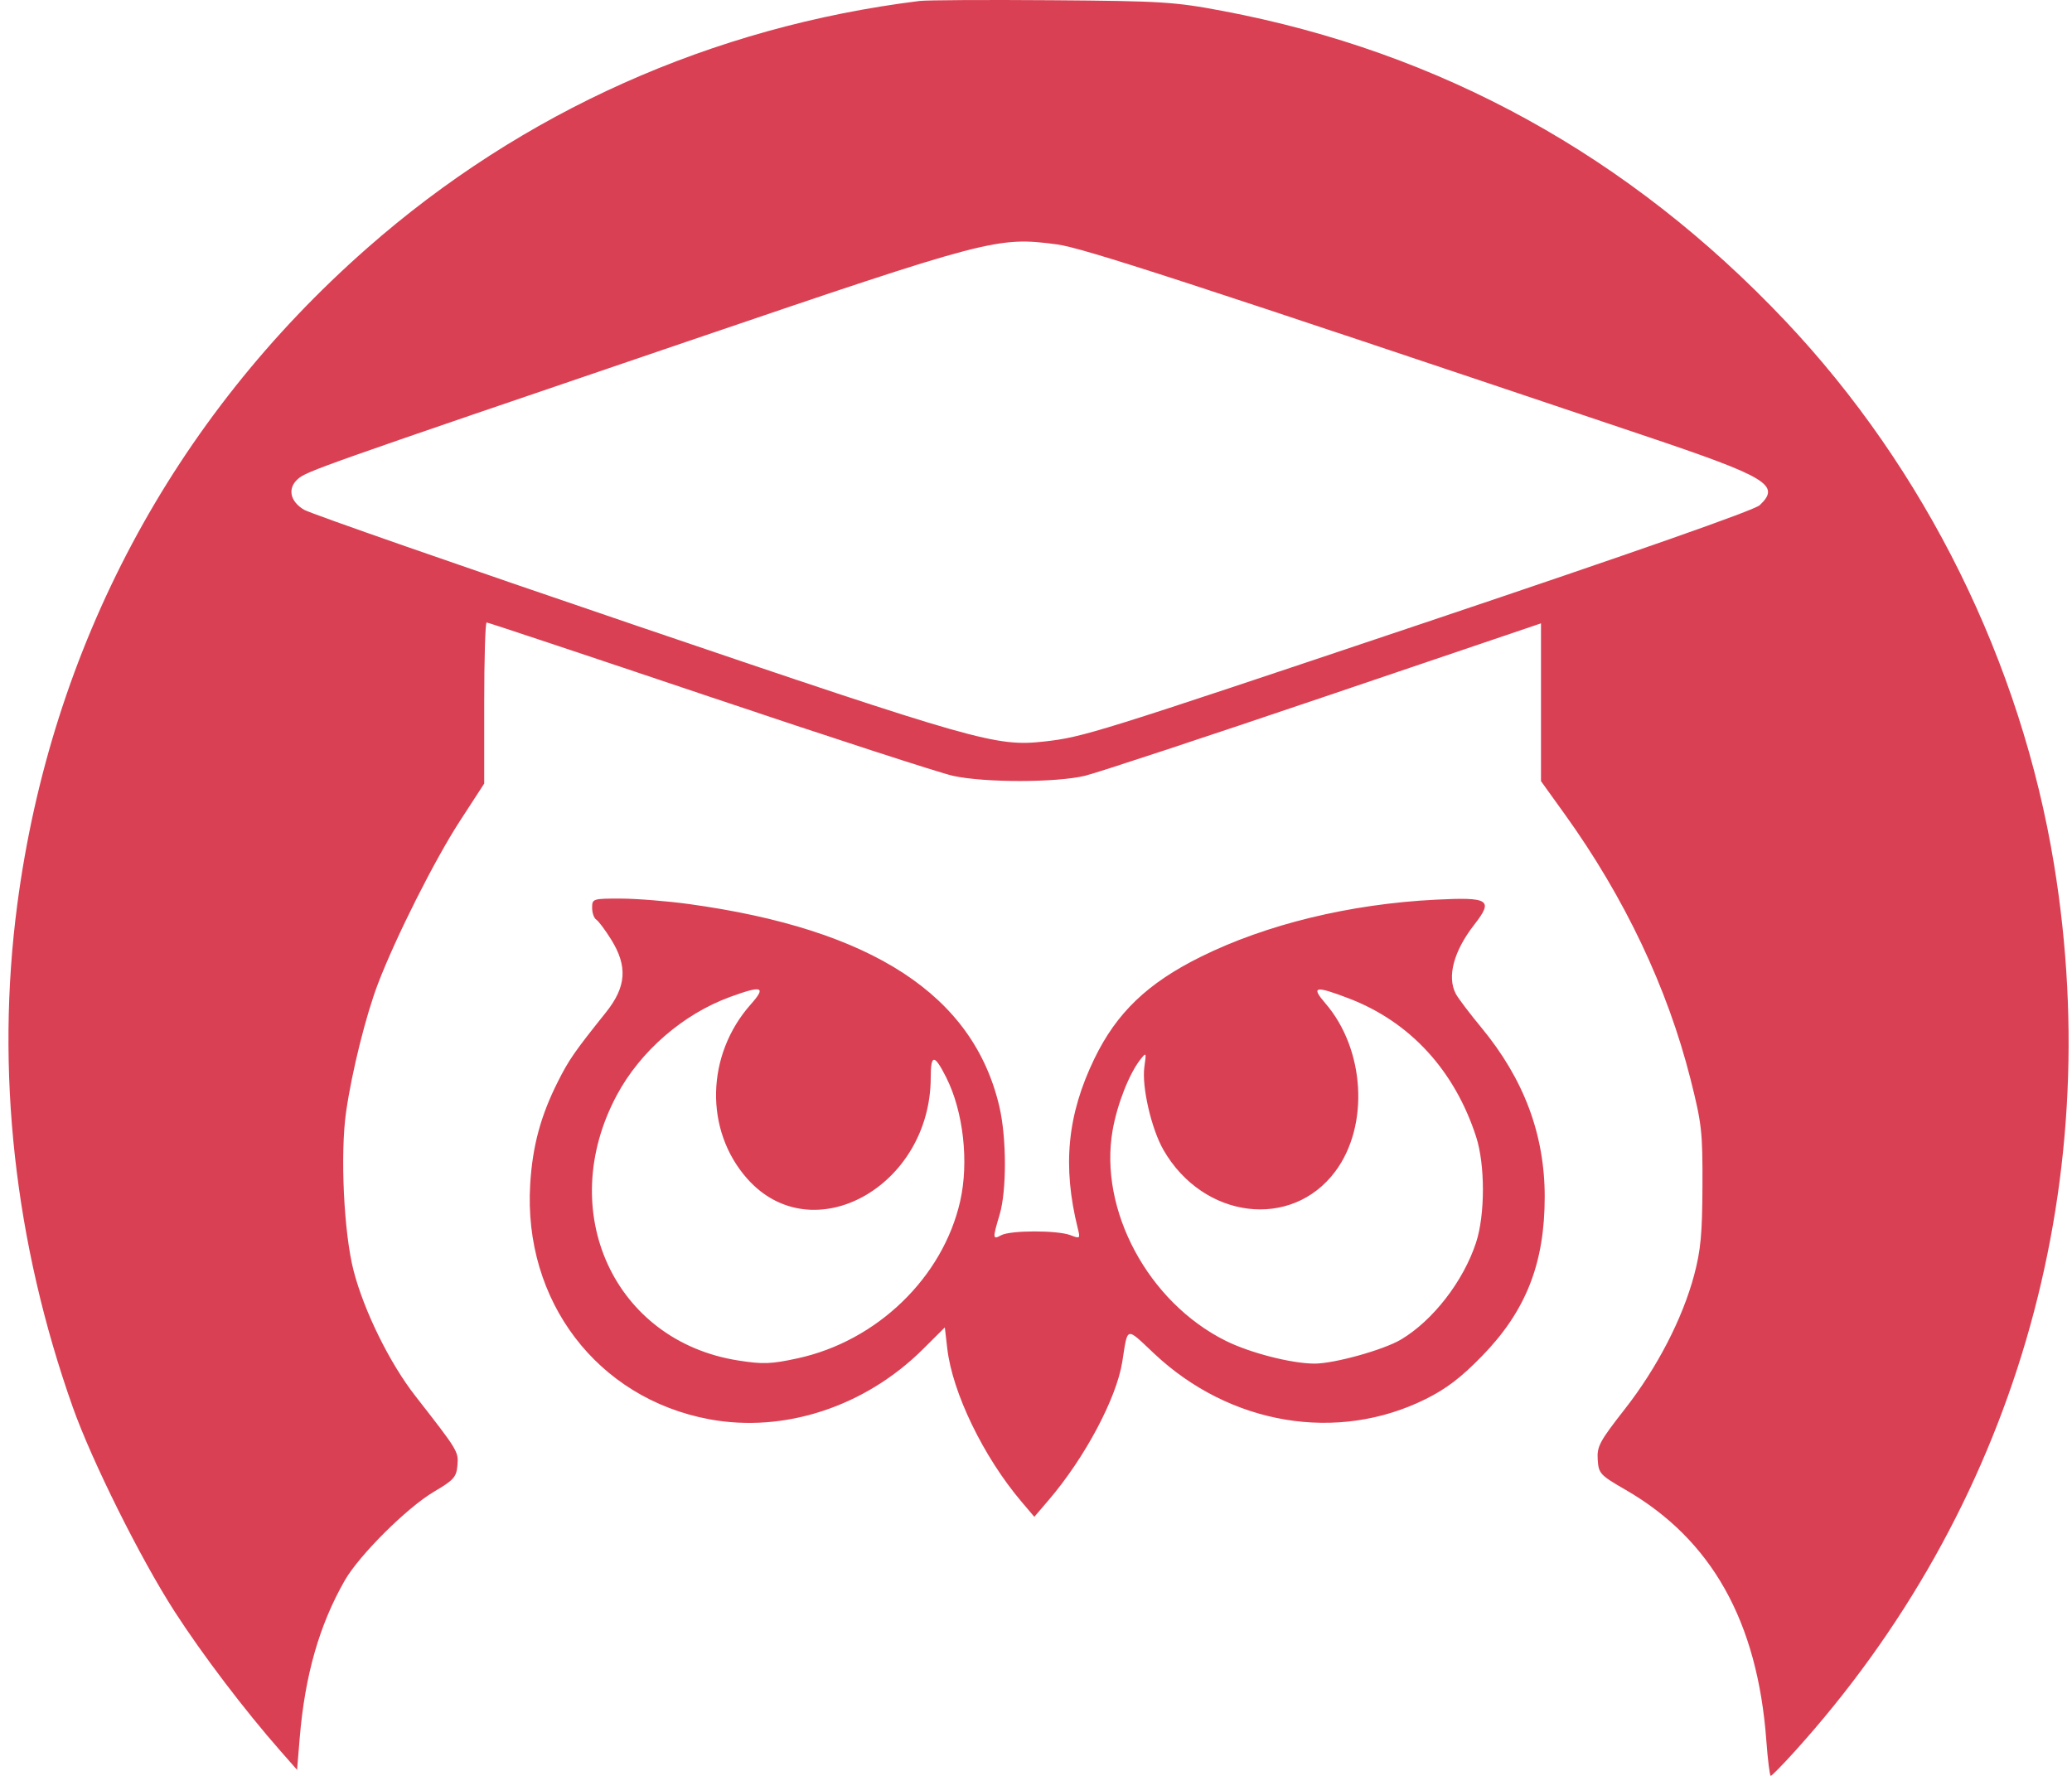
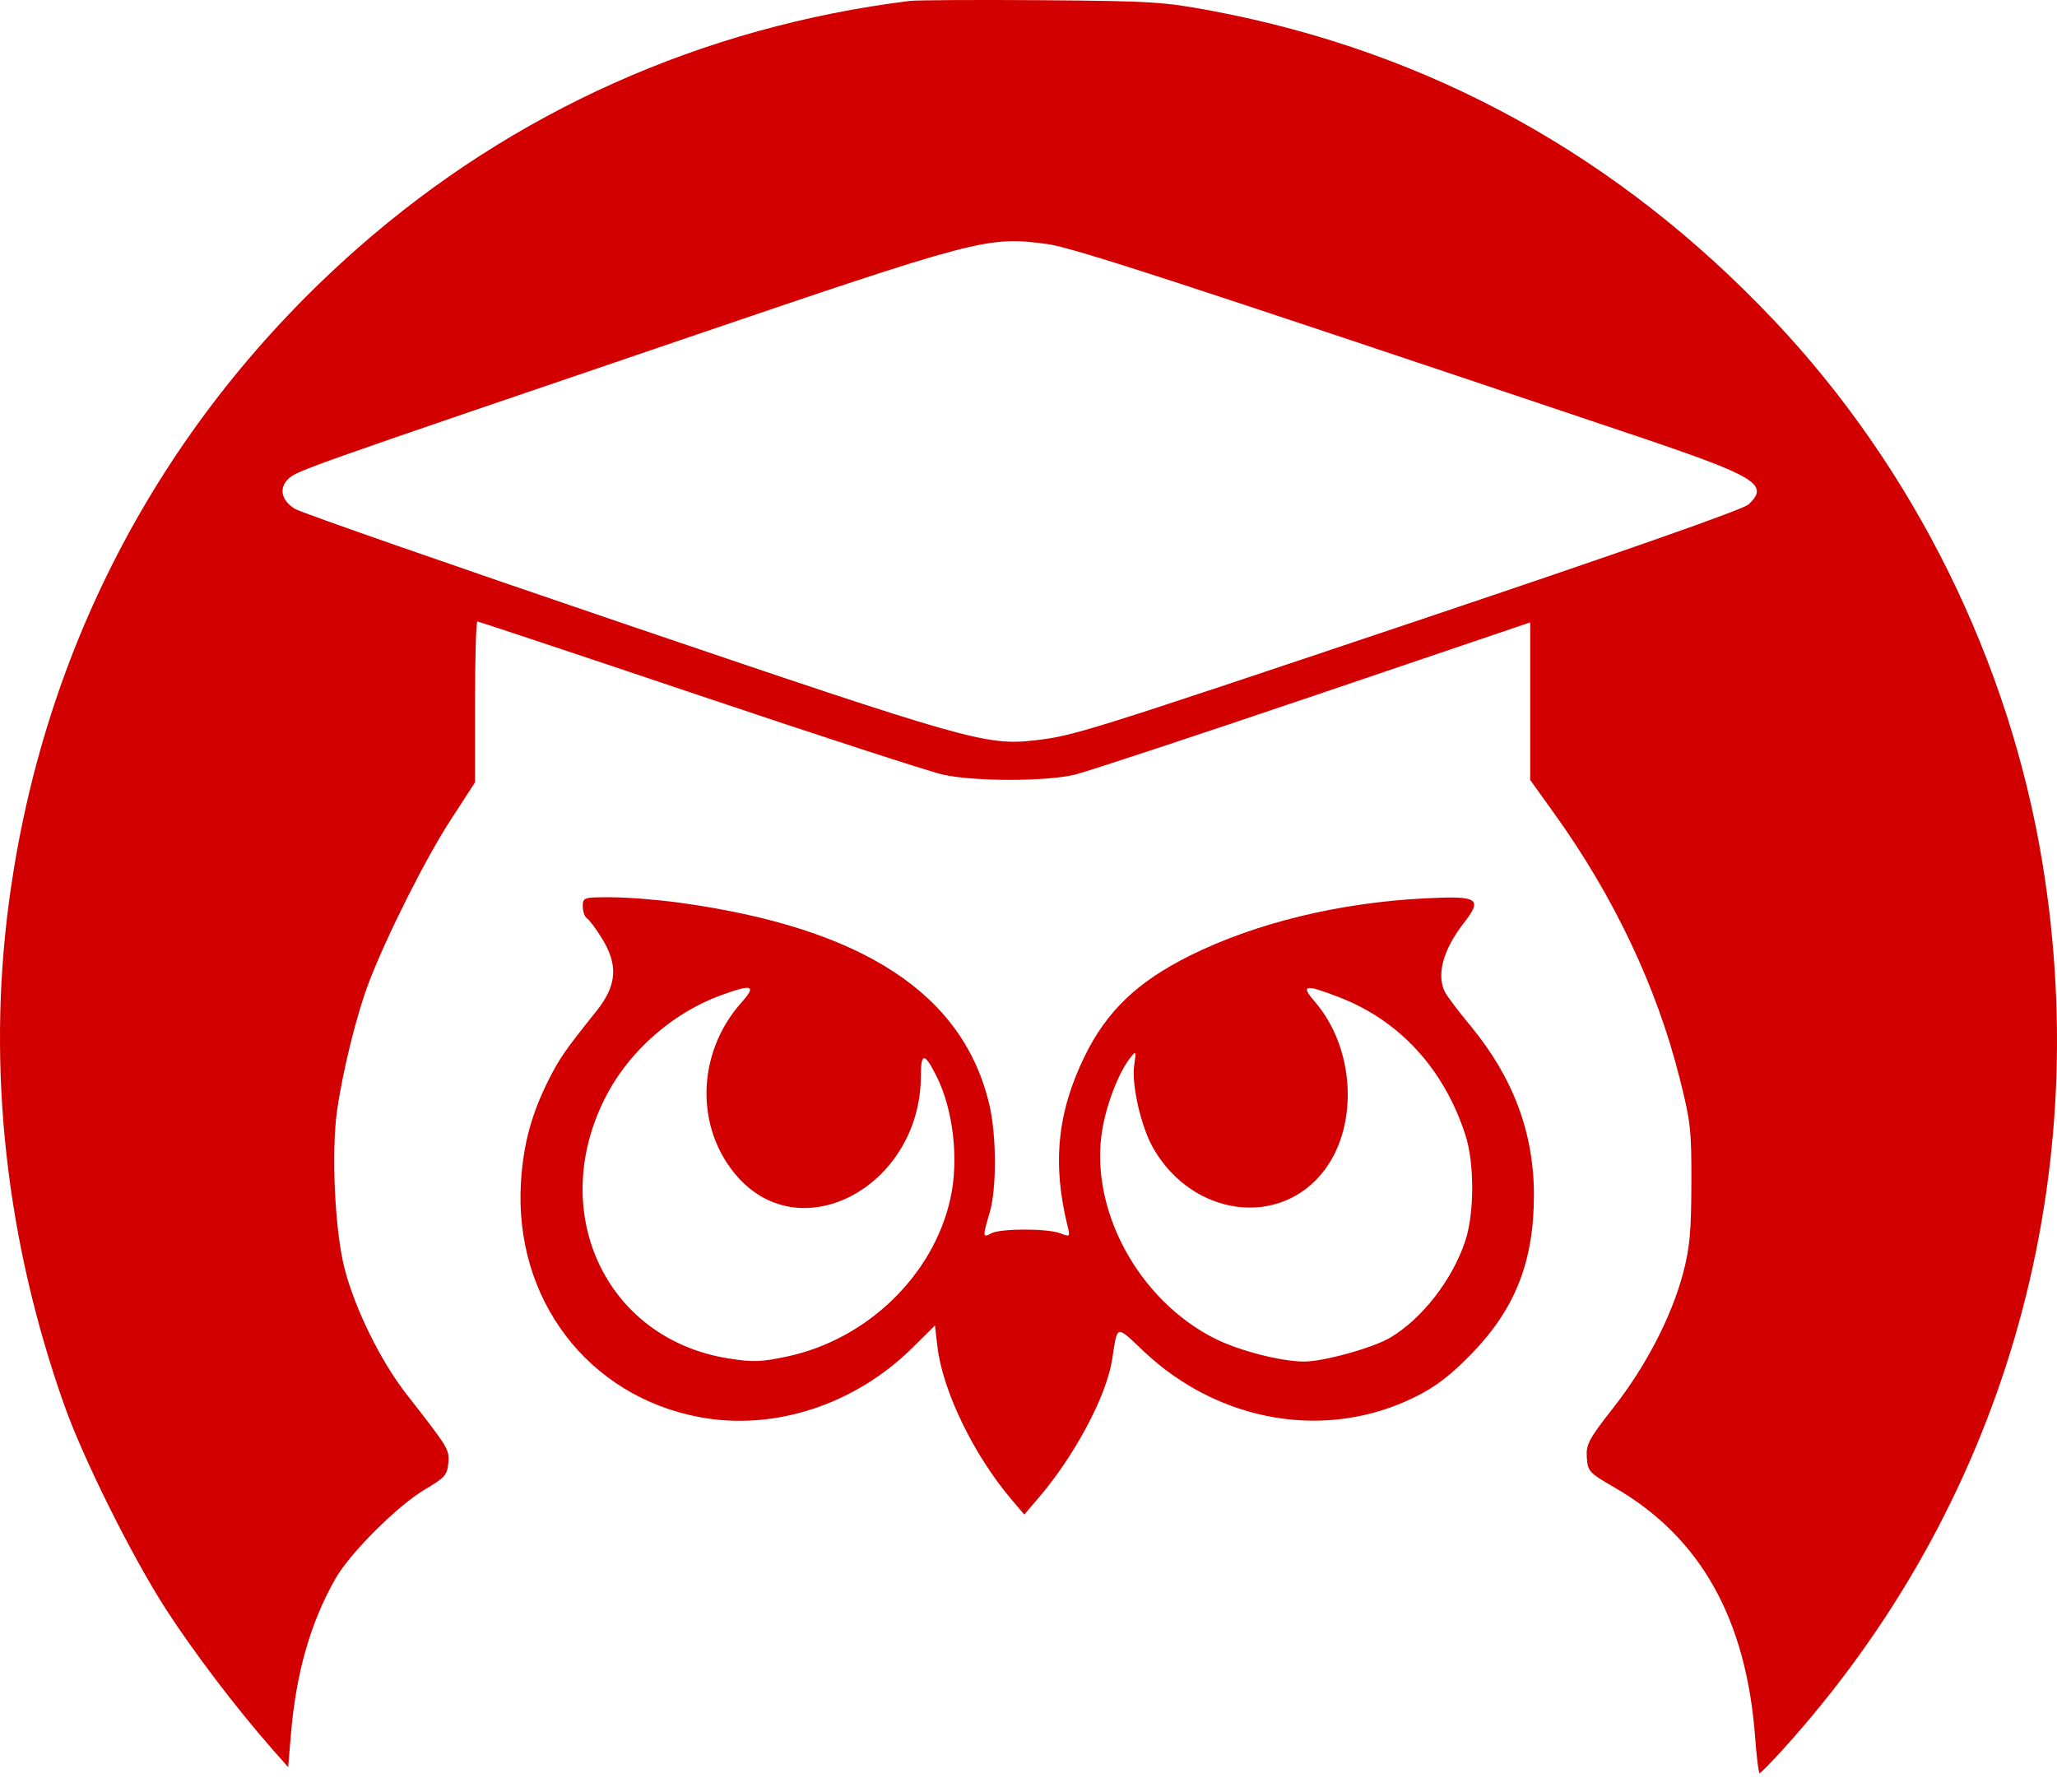
- <svg xmlns="http://www.w3.org/2000/svg" width="147" height="126" viewBox="0 0 147 126" fill="none">
-   <path fill-rule="evenodd" clip-rule="evenodd" d="M65.24 0.068C50.522 1.895 37.053 7.924 26.037 17.614C12.251 29.742 3.638 45.906 1.226 64.174C-0.327 75.939 1.02 88.138 5.163 99.839C6.516 103.659 9.969 110.589 12.389 114.341C14.356 117.39 17.354 121.339 19.907 124.243L21.076 125.572L21.264 123.304C21.633 118.865 22.655 115.291 24.459 112.136C25.485 110.341 28.886 106.958 30.789 105.838C32.195 105.01 32.382 104.801 32.452 103.973C32.535 102.985 32.51 102.944 29.458 99.034C27.657 96.727 25.837 93.038 25.092 90.18C24.392 87.498 24.125 81.859 24.557 78.867C24.97 76.005 25.963 72.023 26.825 69.773C28.095 66.459 30.843 61.001 32.62 58.264L34.353 55.595V49.88C34.353 46.736 34.43 44.164 34.525 44.164C34.619 44.164 41.717 46.528 50.298 49.417C58.879 52.306 66.672 54.839 67.616 55.047C69.855 55.538 74.958 55.534 76.988 55.039C77.859 54.826 85.492 52.306 93.95 49.439L109.327 44.227V49.825V55.423L111.018 57.776C115.254 63.669 118.301 70.09 119.937 76.573C120.734 79.728 120.797 80.295 120.782 84.143C120.77 87.524 120.66 88.703 120.198 90.448C119.376 93.545 117.566 97.049 115.277 99.973C113.483 102.266 113.289 102.627 113.351 103.562C113.416 104.55 113.513 104.656 115.335 105.708C121.439 109.235 124.693 115.042 125.316 123.518C125.417 124.883 125.557 126 125.628 126C125.698 126 126.44 125.245 127.276 124.323C142.838 107.149 149.497 84.43 145.73 61.358C143.388 47.01 136.605 33.285 126.657 22.767C115.594 11.07 102.224 3.701 86.756 0.778C83.332 0.131 82.439 0.075 74.612 0.016C69.966 -0.019 65.748 0.005 65.24 0.068ZM74.985 17.339C76.805 17.579 84.206 19.989 116.718 30.93C125.424 33.86 126.349 34.419 124.845 35.843C124.468 36.2 116.027 39.162 101.152 44.159C77.605 52.067 76.859 52.3 74.071 52.612C70.676 52.991 69.283 52.595 45.22 44.414C32.667 40.147 22.028 36.437 21.577 36.17C20.57 35.574 20.382 34.648 21.134 33.985C21.763 33.43 22.611 33.131 48.87 24.19C70.228 16.918 70.752 16.78 74.985 17.339ZM42.009 64.406C42.009 64.766 42.139 65.143 42.299 65.243C42.458 65.343 42.933 65.977 43.355 66.653C44.54 68.553 44.44 70.011 42.999 71.815C40.742 74.639 40.364 75.184 39.569 76.764C38.359 79.168 37.779 81.318 37.616 84.009C37.11 92.301 42.375 99.217 50.321 100.697C55.641 101.688 61.379 99.804 65.49 95.716L67.032 94.182L67.204 95.669C67.567 98.812 69.772 103.366 72.471 106.547L73.381 107.62L74.393 106.438C76.965 103.433 79.211 99.213 79.621 96.62C80.023 94.074 79.845 94.12 81.882 96.037C87.266 101.104 94.872 102.379 101.143 99.266C102.609 98.539 103.646 97.747 105.135 96.221C108.263 93.014 109.591 89.64 109.591 84.904C109.591 80.502 108.117 76.565 105.102 72.915C104.263 71.9 103.445 70.819 103.284 70.513C102.645 69.3 103.132 67.482 104.598 65.6C105.971 63.839 105.665 63.641 101.863 63.832C95.77 64.138 89.822 65.585 85.172 67.894C81.408 69.762 79.223 71.857 77.647 75.105C75.718 79.084 75.361 82.727 76.467 87.166C76.645 87.881 76.625 87.899 75.945 87.636C75.024 87.28 71.687 87.283 71.031 87.64C70.42 87.973 70.412 87.877 70.919 86.18C71.424 84.488 71.418 80.741 70.906 78.536C69.07 70.616 61.9 65.932 48.873 64.142C47.348 63.933 45.18 63.759 44.055 63.756C42.06 63.751 42.009 63.767 42.009 64.406ZM53.271 71.252C50.079 74.843 49.967 80.192 53.012 83.628C57.63 88.837 66.032 84.193 66.032 76.431C66.032 74.775 66.293 74.779 67.132 76.447C68.347 78.861 68.75 82.435 68.123 85.216C66.902 90.628 62.227 95.15 56.588 96.374C54.699 96.784 54.128 96.804 52.364 96.526C43.558 95.136 39.354 85.94 43.76 77.703C45.427 74.586 48.464 71.951 51.793 70.734C54.084 69.897 54.382 70.001 53.271 71.252ZM95.692 70.837C100.032 72.497 103.195 75.935 104.725 80.655C105.37 82.644 105.367 86.195 104.718 88.168C103.818 90.905 101.671 93.681 99.405 95.035C98.166 95.776 94.644 96.756 93.247 96.749C91.605 96.741 88.666 95.984 86.947 95.125C81.454 92.384 77.944 85.838 78.937 80.189C79.264 78.332 80.114 76.171 80.919 75.154C81.322 74.644 81.336 74.671 81.189 75.691C80.99 77.083 81.683 80.098 82.548 81.598C85.371 86.494 91.625 87.275 94.73 83.119C97.162 79.863 96.843 74.444 94.028 71.184C92.989 69.982 93.293 69.919 95.692 70.837Z" fill="#DA4053" />
+ <svg xmlns="http://www.w3.org/2000/svg" width="31" height="27" viewBox="0 0 31 27" fill="none">
+   <path fill-rule="evenodd" clip-rule="evenodd" d="M13.71 0.014C10.588 0.402 7.731 1.681 5.395 3.736C2.471 6.308 0.644 9.736 0.133 13.611C-0.197 16.106 0.089 18.694 0.968 21.175C1.255 21.986 1.987 23.455 2.5 24.251C2.918 24.898 3.554 25.735 4.095 26.352L4.343 26.633L4.383 26.152C4.461 25.211 4.678 24.453 5.06 23.784C5.278 23.403 5.999 22.685 6.403 22.448C6.701 22.272 6.741 22.228 6.756 22.052C6.773 21.843 6.768 21.834 6.121 21.005C5.739 20.515 5.353 19.733 5.195 19.127C5.046 18.558 4.99 17.362 5.081 16.727C5.169 16.12 5.379 15.276 5.562 14.799C5.832 14.096 6.414 12.938 6.791 12.358L7.159 11.791V10.579C7.159 9.913 7.175 9.367 7.195 9.367C7.215 9.367 8.721 9.868 10.541 10.481C12.361 11.094 14.014 11.631 14.214 11.675C14.689 11.78 15.771 11.779 16.202 11.674C16.386 11.628 18.005 11.094 19.799 10.486L23.061 9.38V10.568V11.755L23.419 12.254C24.318 13.504 24.964 14.866 25.311 16.241C25.48 16.91 25.493 17.03 25.49 17.846C25.488 18.563 25.464 18.814 25.366 19.184C25.192 19.841 24.808 20.584 24.323 21.204C23.942 21.69 23.901 21.767 23.914 21.965C23.928 22.175 23.948 22.197 24.335 22.42C25.629 23.168 26.32 24.4 26.452 26.198C26.473 26.487 26.503 26.724 26.518 26.724C26.533 26.724 26.69 26.564 26.867 26.369C30.168 22.726 31.58 17.907 30.782 13.014C30.285 9.971 28.846 7.06 26.736 4.829C24.39 2.348 21.554 0.785 18.273 0.165C17.547 0.028 17.358 0.016 15.698 0.003C14.712 -0.004 13.818 0.001 13.71 0.014ZM15.777 3.677C16.163 3.728 17.732 4.24 24.628 6.56C26.475 7.182 26.671 7.3 26.352 7.602C26.272 7.678 24.482 8.306 21.327 9.366C16.332 11.043 16.174 11.093 15.583 11.159C14.863 11.239 14.568 11.155 9.464 9.42C6.801 8.515 4.545 7.728 4.449 7.671C4.236 7.545 4.196 7.349 4.355 7.208C4.489 7.09 4.668 7.027 10.238 5.131C14.768 3.588 14.879 3.559 15.777 3.677ZM8.783 13.66C8.783 13.737 8.81 13.816 8.844 13.838C8.878 13.859 8.979 13.993 9.068 14.137C9.32 14.54 9.298 14.849 8.993 15.232C8.514 15.831 8.434 15.946 8.265 16.281C8.009 16.791 7.886 17.247 7.851 17.818C7.744 19.577 8.86 21.044 10.546 21.358C11.674 21.568 12.891 21.168 13.763 20.301L14.09 19.976L14.127 20.291C14.204 20.958 14.671 21.924 15.243 22.598L15.437 22.826L15.651 22.575C16.197 21.938 16.673 21.043 16.76 20.493C16.845 19.953 16.808 19.962 17.24 20.369C18.382 21.444 19.995 21.714 21.325 21.054C21.636 20.9 21.856 20.732 22.172 20.408C22.835 19.728 23.117 19.012 23.117 18.008C23.117 17.074 22.804 16.239 22.165 15.465C21.987 15.25 21.813 15.021 21.779 14.956C21.643 14.698 21.747 14.313 22.058 13.914C22.349 13.54 22.284 13.498 21.477 13.539C20.185 13.603 18.924 13.91 17.937 14.4C17.139 14.796 16.676 15.241 16.341 15.929C15.932 16.773 15.857 17.546 16.091 18.488C16.129 18.639 16.125 18.643 15.98 18.587C15.785 18.512 15.077 18.512 14.938 18.588C14.809 18.659 14.807 18.638 14.914 18.278C15.021 17.919 15.02 17.125 14.912 16.657C14.522 14.977 13.002 13.984 10.238 13.604C9.915 13.56 9.455 13.523 9.217 13.523C8.794 13.521 8.783 13.525 8.783 13.66ZM11.171 15.112C10.494 15.874 10.471 17.008 11.116 17.737C12.096 18.842 13.878 17.857 13.878 16.211C13.878 15.86 13.933 15.86 14.111 16.214C14.369 16.726 14.454 17.484 14.321 18.074C14.062 19.222 13.071 20.181 11.875 20.441C11.474 20.527 11.353 20.532 10.979 20.473C9.111 20.178 8.22 18.228 9.154 16.481C9.508 15.819 10.152 15.261 10.858 15.002C11.344 14.825 11.407 14.847 11.171 15.112ZM20.169 15.024C21.089 15.376 21.76 16.105 22.085 17.107C22.221 17.529 22.221 18.282 22.083 18.7C21.892 19.281 21.437 19.869 20.956 20.157C20.693 20.314 19.946 20.521 19.65 20.52C19.302 20.518 18.679 20.358 18.314 20.176C17.149 19.594 16.404 18.206 16.615 17.008C16.684 16.614 16.865 16.156 17.035 15.94C17.121 15.832 17.124 15.837 17.093 16.054C17.05 16.349 17.198 16.988 17.381 17.306C17.98 18.345 19.306 18.511 19.965 17.629C20.48 16.939 20.413 15.789 19.816 15.098C19.595 14.843 19.66 14.829 20.169 15.024Z" fill="#D20000" />
</svg>
